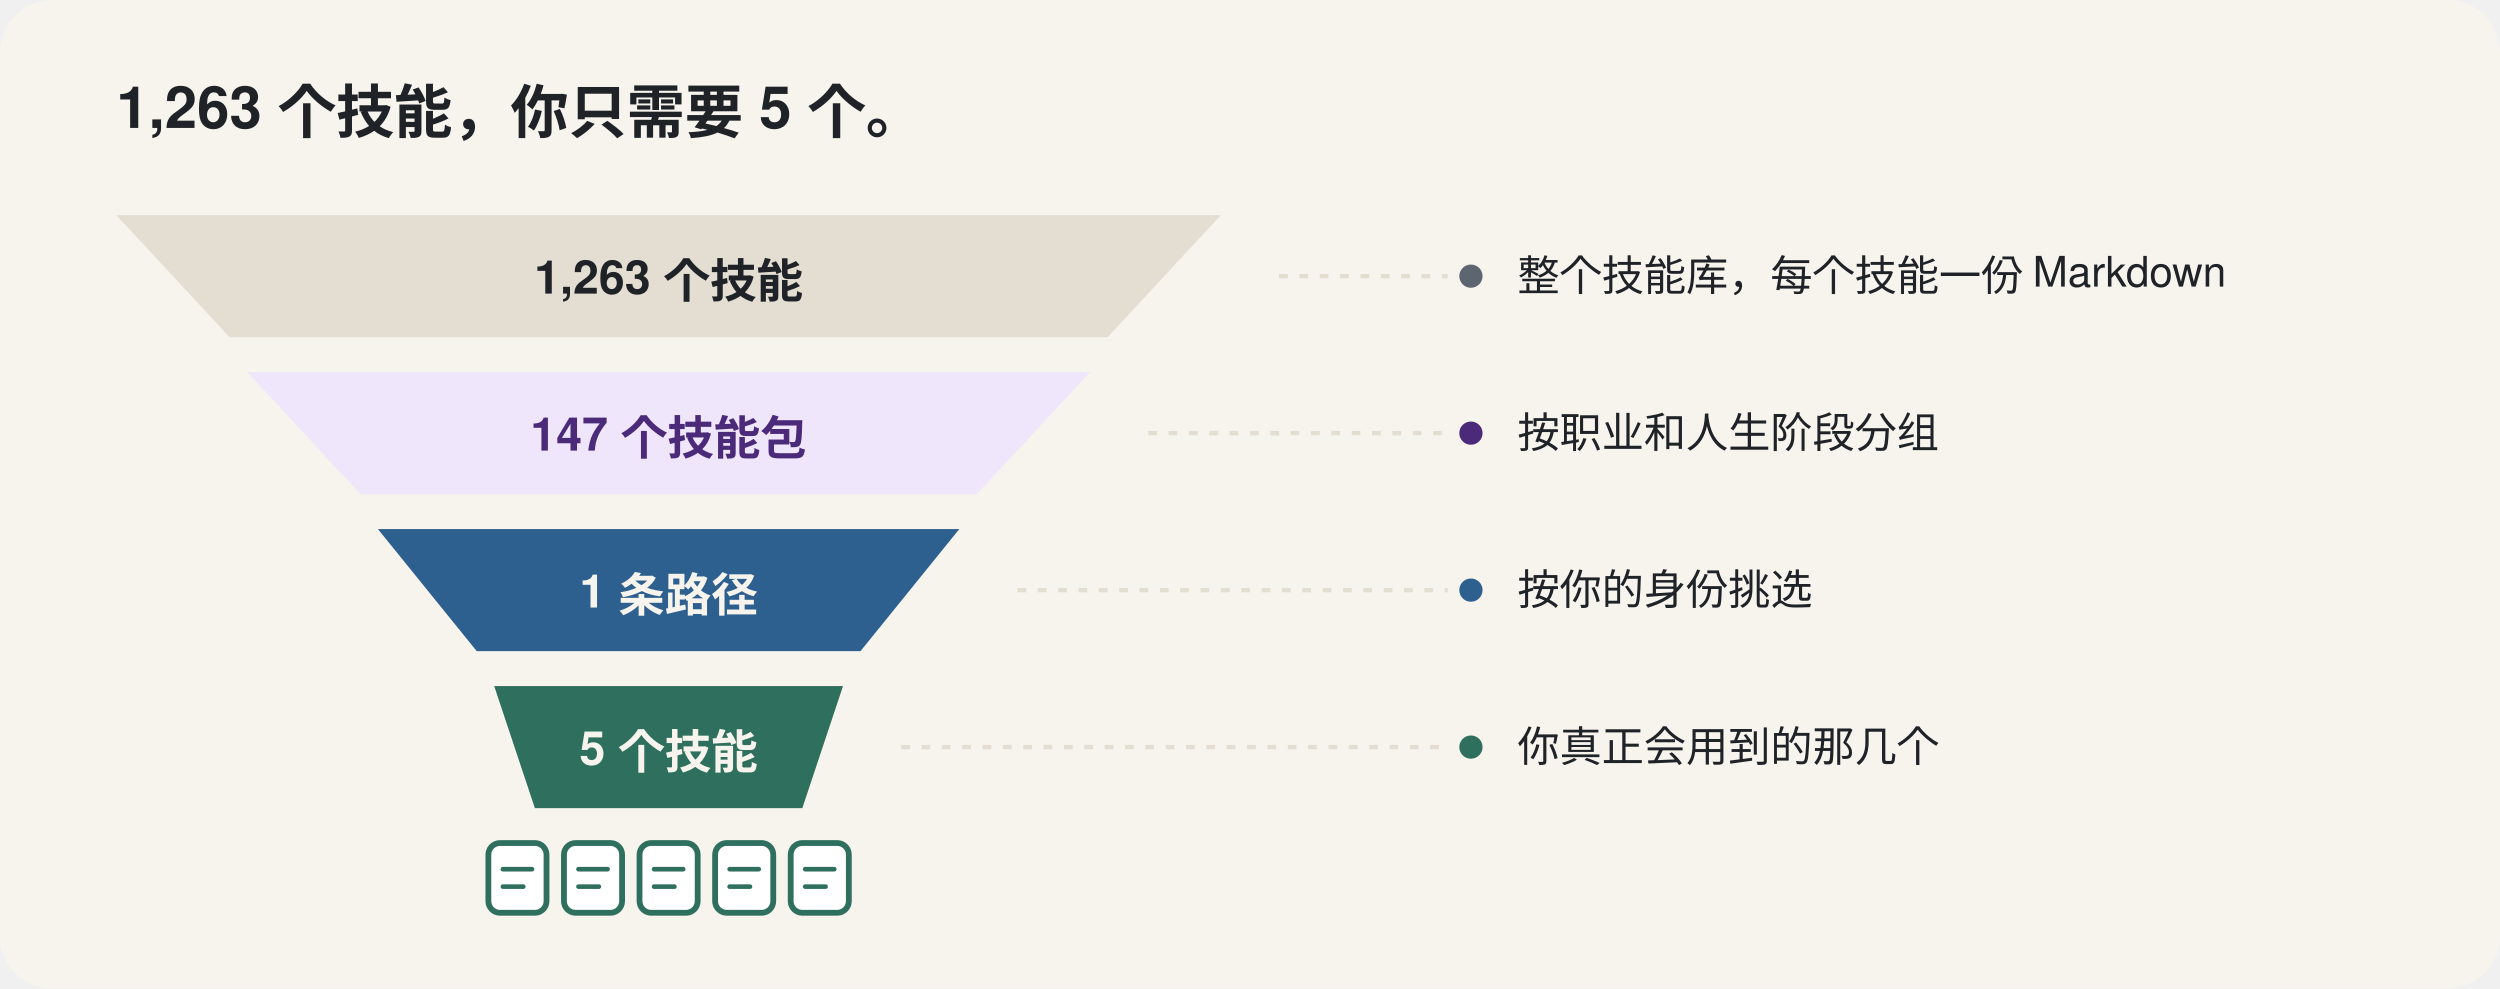
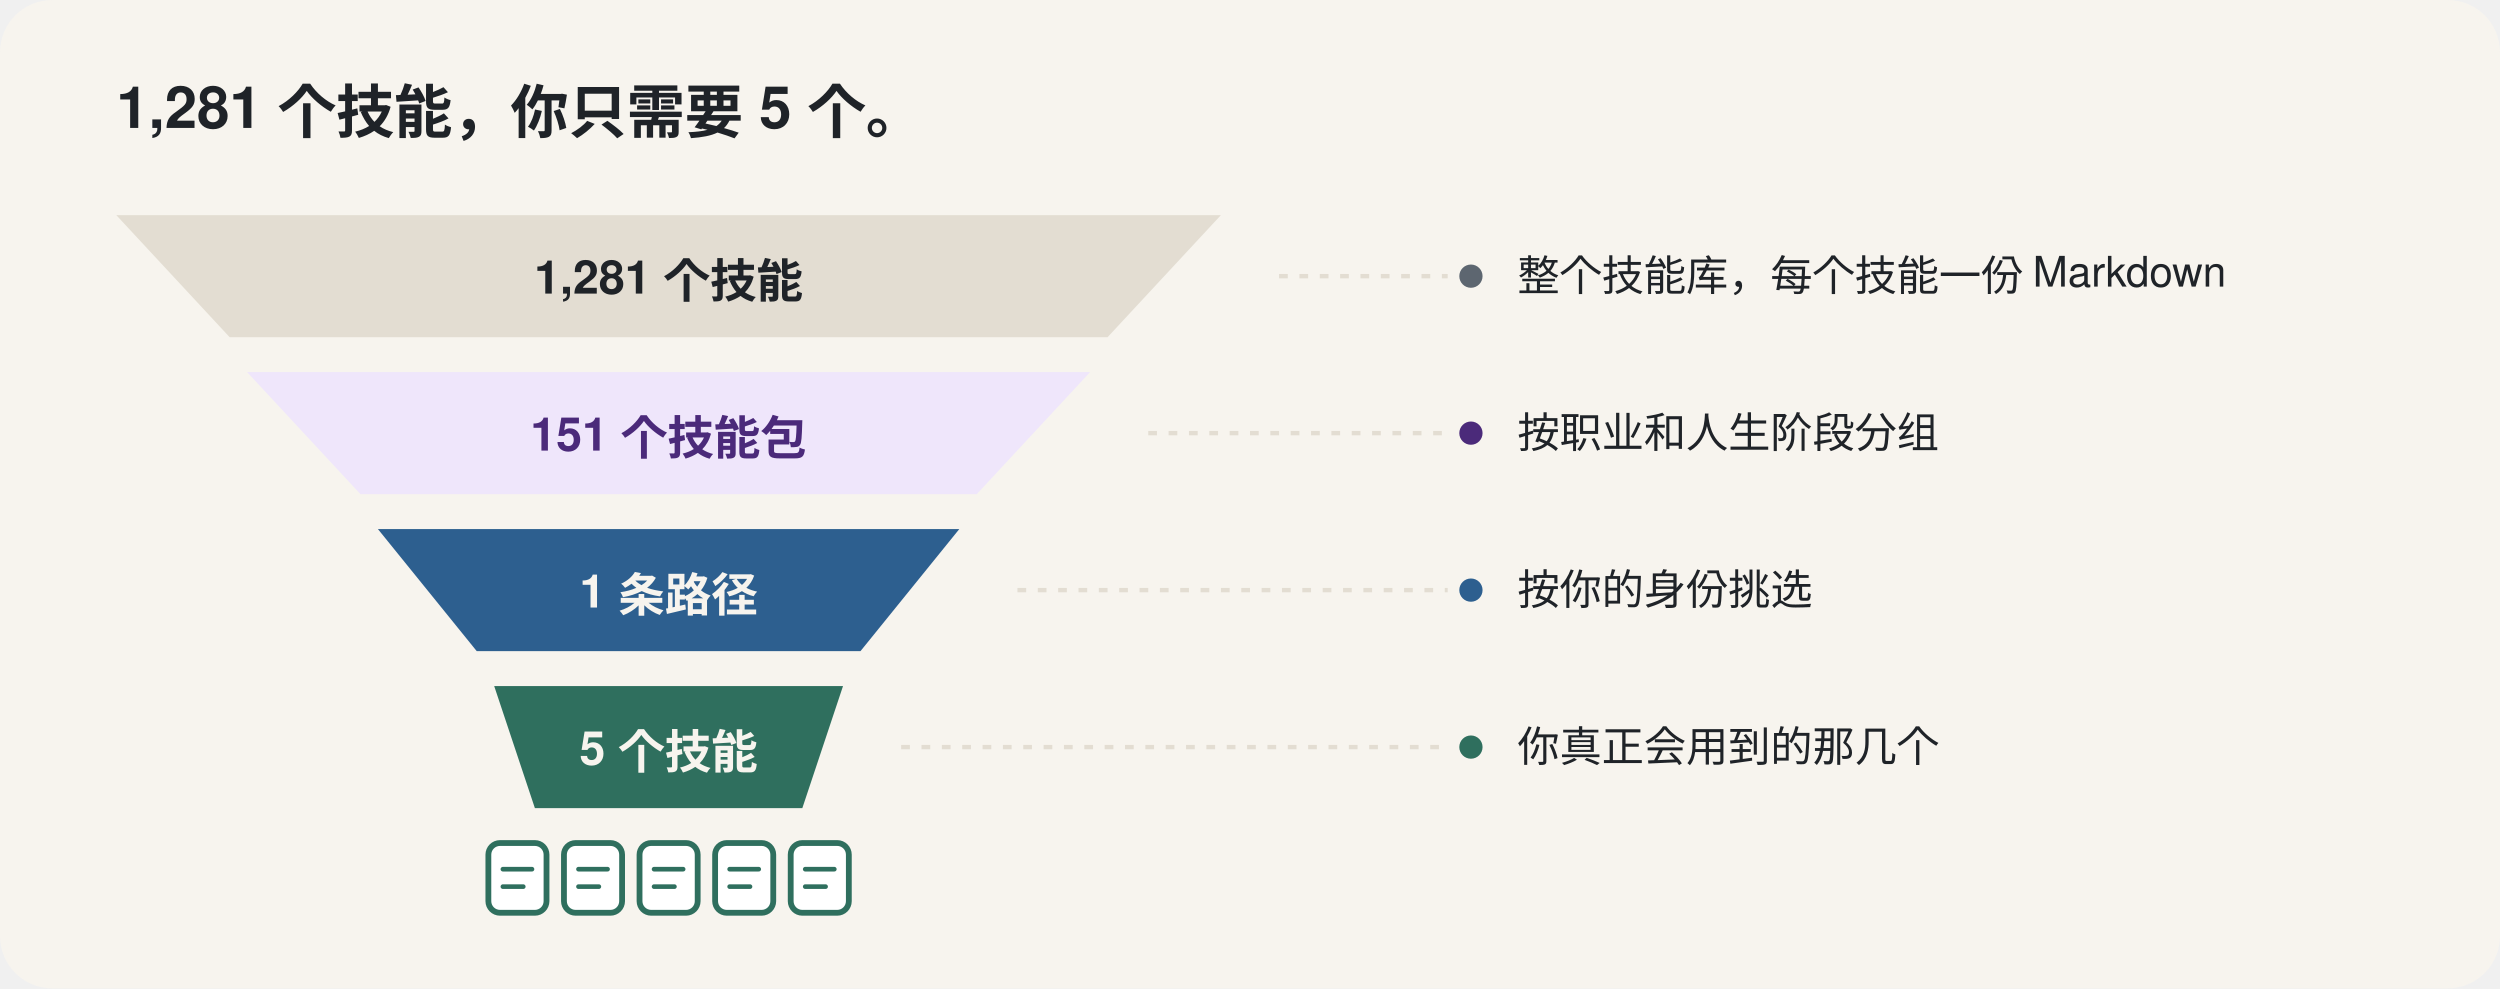
- <svg xmlns="http://www.w3.org/2000/svg" width="860" height="340" viewBox="0 0 860 340" role="img" aria-label="漏斗图：库里有 1,263 个技能、147 个技能包，选出适合你的一条路径，最后是你真正会用的 5 个技能。">
+ <svg xmlns="http://www.w3.org/2000/svg" width="860" height="340" viewBox="0 0 860 340" role="img" aria-label="漏斗图：库里有 1,281 个技能、151 个技能包，选出适合你的一条路径，最后是你真正会用的 5 个技能。">
  <style>
    text{font-family:-apple-system, BlinkMacSystemFont, 'Segoe UI', 'PingFang SC', 'Microsoft YaHei', Helvetica, Arial, sans-serif}
    .ttl{font-size:20px;font-weight:700;fill:#1f2328}
    .big{font-size:16px;font-weight:700}
    .small{font-size:14.5px;fill:#1f2328}
    @keyframes rin{0%{opacity:0;transform:translateY(8px)}6%,100%{opacity:1;transform:none}}
    .r0{animation:rin 8s 0.00s infinite both}.r1{animation:rin 8s 0.50s infinite both}.r2{animation:rin 8s 1.00s infinite both}.r3{animation:rin 8s 1.50s infinite both}@keyframes drop0{0%{transform:translate(0,0);opacity:0}8%{opacity:1}70%{transform:translate(108px,208px);opacity:1}82%,100%{transform:translate(108px,208px);opacity:0}}.d0{animation:drop0 3.6s 0.00s ease-in infinite}@keyframes drop1{0%{transform:translate(0,0);opacity:0}8%{opacity:1}70%{transform:translate(54px,208px);opacity:1}82%,100%{transform:translate(54px,208px);opacity:0}}.d1{animation:drop1 3.6s 0.45s ease-in infinite}@keyframes drop2{0%{transform:translate(0,0);opacity:0}8%{opacity:1}70%{transform:translate(0px,208px);opacity:1}82%,100%{transform:translate(0px,208px);opacity:0}}.d2{animation:drop2 3.6s 0.90s ease-in infinite}@keyframes drop3{0%{transform:translate(0,0);opacity:0}8%{opacity:1}70%{transform:translate(-54px,208px);opacity:1}82%,100%{transform:translate(-54px,208px);opacity:0}}.d3{animation:drop3 3.6s 1.35s ease-in infinite}@keyframes drop4{0%{transform:translate(0,0);opacity:0}8%{opacity:1}70%{transform:translate(-108px,208px);opacity:1}82%,100%{transform:translate(-108px,208px);opacity:0}}.d4{animation:drop4 3.6s 1.80s ease-in infinite}@keyframes drop5{0%{transform:translate(0,0);opacity:0}8%{opacity:1}70%{transform:translate(81px,208px);opacity:1}82%,100%{transform:translate(81px,208px);opacity:0}}.d5{animation:drop5 3.6s 2.25s ease-in infinite}@keyframes drop6{0%{transform:translate(0,0);opacity:0}8%{opacity:1}70%{transform:translate(-27px,208px);opacity:1}82%,100%{transform:translate(-27px,208px);opacity:0}}.d6{animation:drop6 3.6s 2.70s ease-in infinite}@keyframes drop7{0%{transform:translate(0,0);opacity:0}8%{opacity:1}70%{transform:translate(-81px,208px);opacity:1}82%,100%{transform:translate(-81px,208px);opacity:0}}.d7{animation:drop7 3.6s 3.15s ease-in infinite}
    .dot{opacity:0}
    @keyframes pop{0%,40%{opacity:0;transform:translateY(-6px)}55%,100%{opacity:1;transform:none}}
    .f{animation:pop 8s infinite both}
    @media (prefers-reduced-motion: reduce){.r0,.r1,.r2,.r3,.f{animation:none!important;opacity:1!important}.dot{animation:none!important;opacity:0!important}}
  </style>
  <rect width="860" height="340" rx="18" fill="#f7f4ee" />
-   <text x="40" y="44" class="ttl">1,263 个技能，你只需要 5 个。</text>
+   <text x="40" y="44" class="ttl">1,281 个技能，你只需要 5 个。</text>
  <g class="r0">
    <path d="M40 74H420L381 116H79Z" fill="#e3ddd2" />
-     <text x="230" y="101" text-anchor="middle" class="big" fill="#1f2328">1,263 个技能</text>
+     <text x="230" y="101" text-anchor="middle" class="big" fill="#1f2328">1,281 个技能</text>
    <path d="M440 95H498" stroke="#e3ddd2" stroke-width="1.5" stroke-dasharray="3 4" />
    <circle cx="506" cy="95" r="4" fill="#5d6670" />
    <text x="522" y="100" class="small">整个技能库，每个技能一份 Markdown</text>
  </g>
  <g class="r1">
    <path d="M85 128H375L336 170H124Z" fill="#efe6fb" />
-     <text x="230" y="155" text-anchor="middle" class="big" fill="#4b2a7a">147 个技能包</text>
+     <text x="230" y="155" text-anchor="middle" class="big" fill="#4b2a7a">151 个技能包</text>
    <path d="M395 149H498" stroke="#e3ddd2" stroke-width="1.5" stroke-dasharray="3 4" />
    <circle cx="506" cy="149" r="4" fill="#4b2a7a" />
    <text x="522" y="154" class="small">按职业和人生阶段分组</text>
  </g>
  <g class="r2">
    <path d="M130 182H330L296 224H164Z" fill="#2d5f8f" />
    <text x="230" y="209" text-anchor="middle" class="big" fill="#f7f4ee">1 条路径</text>
    <path d="M350 203H498" stroke="#e3ddd2" stroke-width="1.5" stroke-dasharray="3 4" />
    <circle cx="506" cy="203" r="4" fill="#2d5f8f" />
    <text x="522" y="208" class="small">按你的身份挑选</text>
  </g>
  <g class="r3">
    <path d="M170 236H290L276 278H184Z" fill="#2f6f5e" />
    <text x="230" y="263" text-anchor="middle" class="big" fill="#f7f4ee">5 个技能</text>
    <path d="M310 257H498" stroke="#e3ddd2" stroke-width="1.5" stroke-dasharray="3 4" />
    <circle cx="506" cy="257" r="4" fill="#2f6f5e" />
    <text x="522" y="262" class="small">你真正会用到的那几个</text>
  </g>
  <circle cx="110" cy="60" r="4" fill="#c46f1f" class="dot d0" />
  <circle cx="170" cy="60" r="4" fill="#c46f1f" class="dot d1" />
  <circle cx="230" cy="60" r="4" fill="#c46f1f" class="dot d2" />
  <circle cx="290" cy="60" r="4" fill="#c46f1f" class="dot d3" />
  <circle cx="350" cy="60" r="4" fill="#c46f1f" class="dot d4" />
  <circle cx="140" cy="60" r="4" fill="#c46f1f" class="dot d5" />
  <circle cx="260" cy="60" r="4" fill="#c46f1f" class="dot d6" />
  <circle cx="320" cy="60" r="4" fill="#c46f1f" class="dot d7" />
  <rect x="168" y="290" width="20" height="24" rx="4" fill="#ffffff" stroke="#2f6f5e" stroke-width="2" class="f" style="animation-delay:2.00s" />
  <path d="M173 299h10M173 305h7" stroke="#2f6f5e" stroke-width="1.6" stroke-linecap="round" class="f" style="animation-delay:2.00s" />
  <rect x="194" y="290" width="20" height="24" rx="4" fill="#ffffff" stroke="#2f6f5e" stroke-width="2" class="f" style="animation-delay:2.15s" />
  <path d="M199 299h10M199 305h7" stroke="#2f6f5e" stroke-width="1.6" stroke-linecap="round" class="f" style="animation-delay:2.15s" />
  <rect x="220" y="290" width="20" height="24" rx="4" fill="#ffffff" stroke="#2f6f5e" stroke-width="2" class="f" style="animation-delay:2.30s" />
  <path d="M225 299h10M225 305h7" stroke="#2f6f5e" stroke-width="1.6" stroke-linecap="round" class="f" style="animation-delay:2.30s" />
  <rect x="246" y="290" width="20" height="24" rx="4" fill="#ffffff" stroke="#2f6f5e" stroke-width="2" class="f" style="animation-delay:2.45s" />
  <path d="M251 299h10M251 305h7" stroke="#2f6f5e" stroke-width="1.6" stroke-linecap="round" class="f" style="animation-delay:2.45s" />
  <rect x="272" y="290" width="20" height="24" rx="4" fill="#ffffff" stroke="#2f6f5e" stroke-width="2" class="f" style="animation-delay:2.60s" />
  <path d="M277 299h10M277 305h7" stroke="#2f6f5e" stroke-width="1.6" stroke-linecap="round" class="f" style="animation-delay:2.60s" />
</svg>
